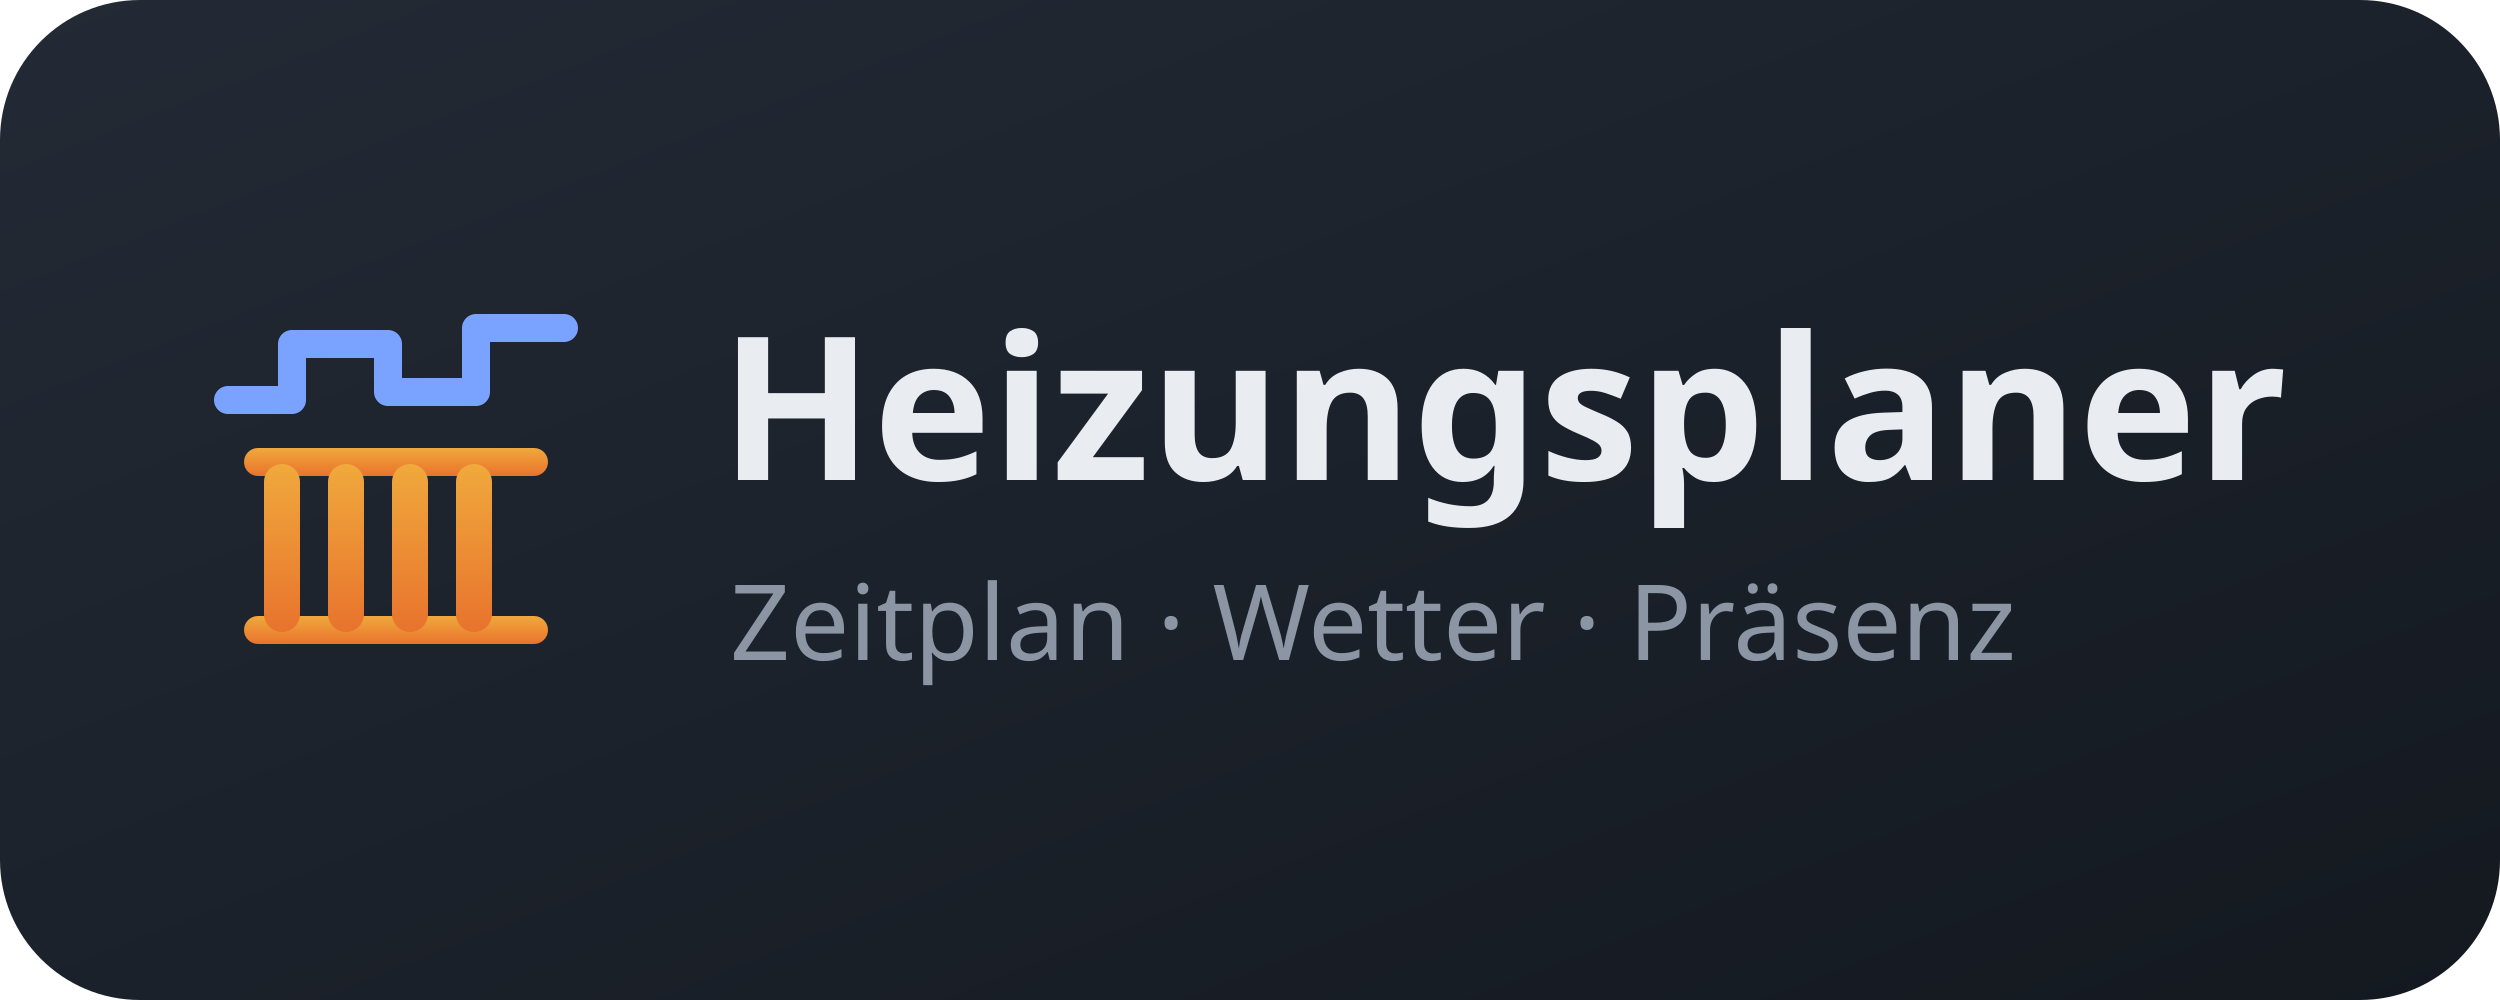
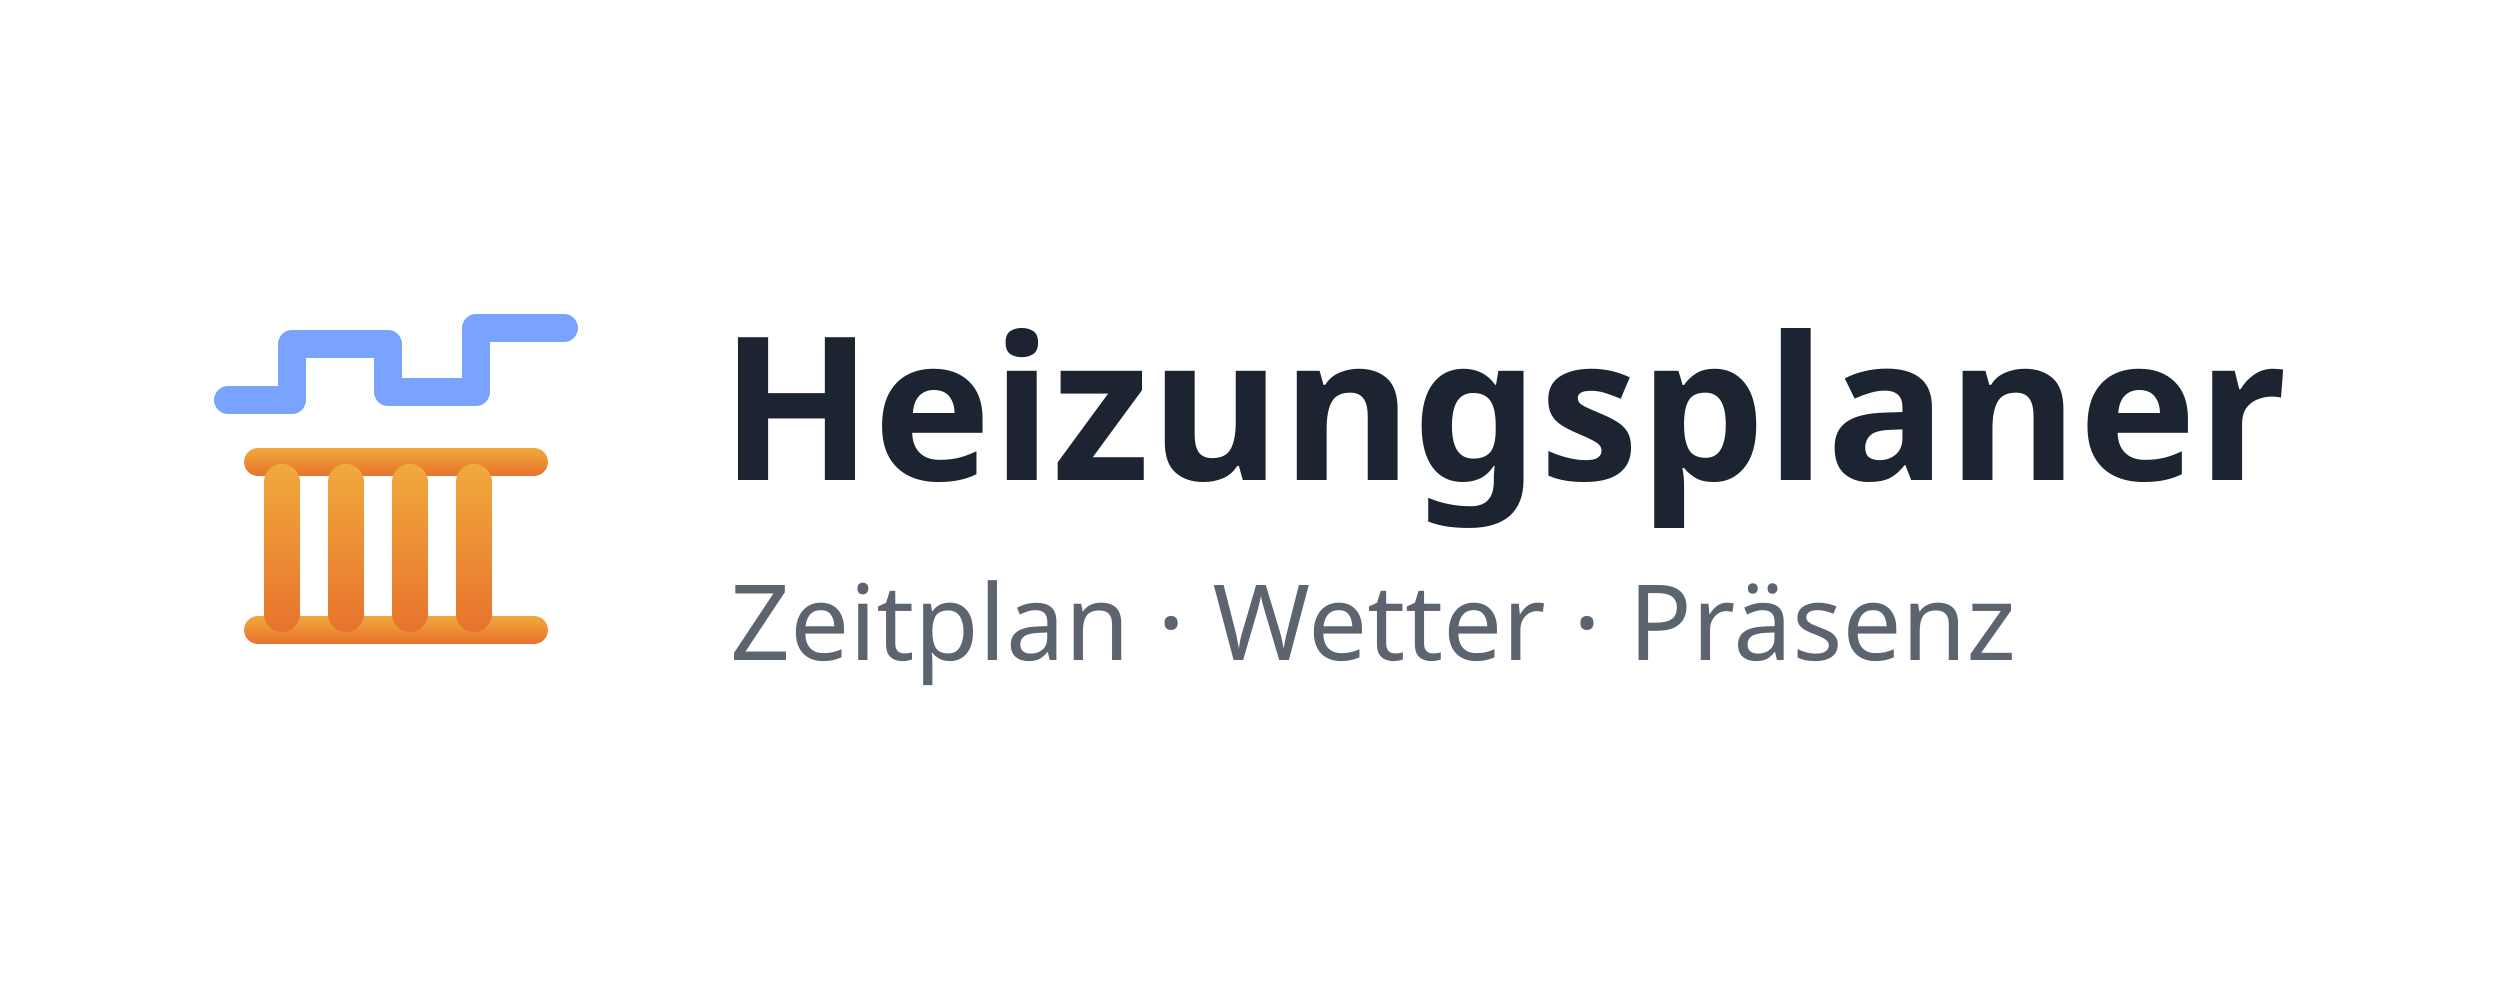
<svg xmlns="http://www.w3.org/2000/svg" viewBox="0 0 250 100" width="250" height="100">
  <defs>
    <linearGradient id="grund" x1="0" y1="0" x2="1" y2="1">
      <stop offset="0" stop-color="#232a35" />
      <stop offset="1" stop-color="#141920" />
    </linearGradient>
    <linearGradient id="waerme" x1="0" y1="1" x2="0" y2="0">
      <stop offset="0" stop-color="#e8732d" />
      <stop offset="1" stop-color="#f0a93c" />
    </linearGradient>
  </defs>
-   <rect width="250" height="100" rx="14" fill="url(#grund)" />
  <g transform="translate(14,24) scale(0.40)">
    <g fill="url(#waerme)">
      <rect x="26" y="52" width="76" height="7" rx="3.5" />
      <rect x="26" y="94" width="76" height="7" rx="3.5" />
      <rect x="31" y="56" width="9" height="42" rx="4.5" />
      <rect x="47" y="56" width="9" height="42" rx="4.5" />
      <rect x="63" y="56" width="9" height="42" rx="4.5" />
      <rect x="79" y="56" width="9" height="42" rx="4.5" />
    </g>
    <path d="M22 40 L38 40 L38 26 L62 26 L62 38 L84 38 L84 22 L106 22" fill="none" stroke="#7aa2ff" stroke-width="7" stroke-linecap="round" stroke-linejoin="round" />
  </g>
-   <text x="72" y="48" font-family="Avenir Next, Segoe UI, system-ui, sans-serif" font-size="20" font-weight="600" fill="#e9edf2">Heizungsplaner</text>
-   <text x="73" y="66" font-family="Avenir Next, Segoe UI, system-ui, sans-serif" font-size="10.5" fill="#8b95a4">Zeitplan · Wetter · Präsenz</text>
+   <text x="72" y="48" font-family="Avenir Next, Segoe UI, system-ui, sans-serif" font-size="20" font-weight="600" fill="#1b2430">Heizungsplaner</text>
+   <text x="73" y="66" font-family="Avenir Next, Segoe UI, system-ui, sans-serif" font-size="10.5" fill="#5c6470">Zeitplan · Wetter · Präsenz</text>
</svg>
